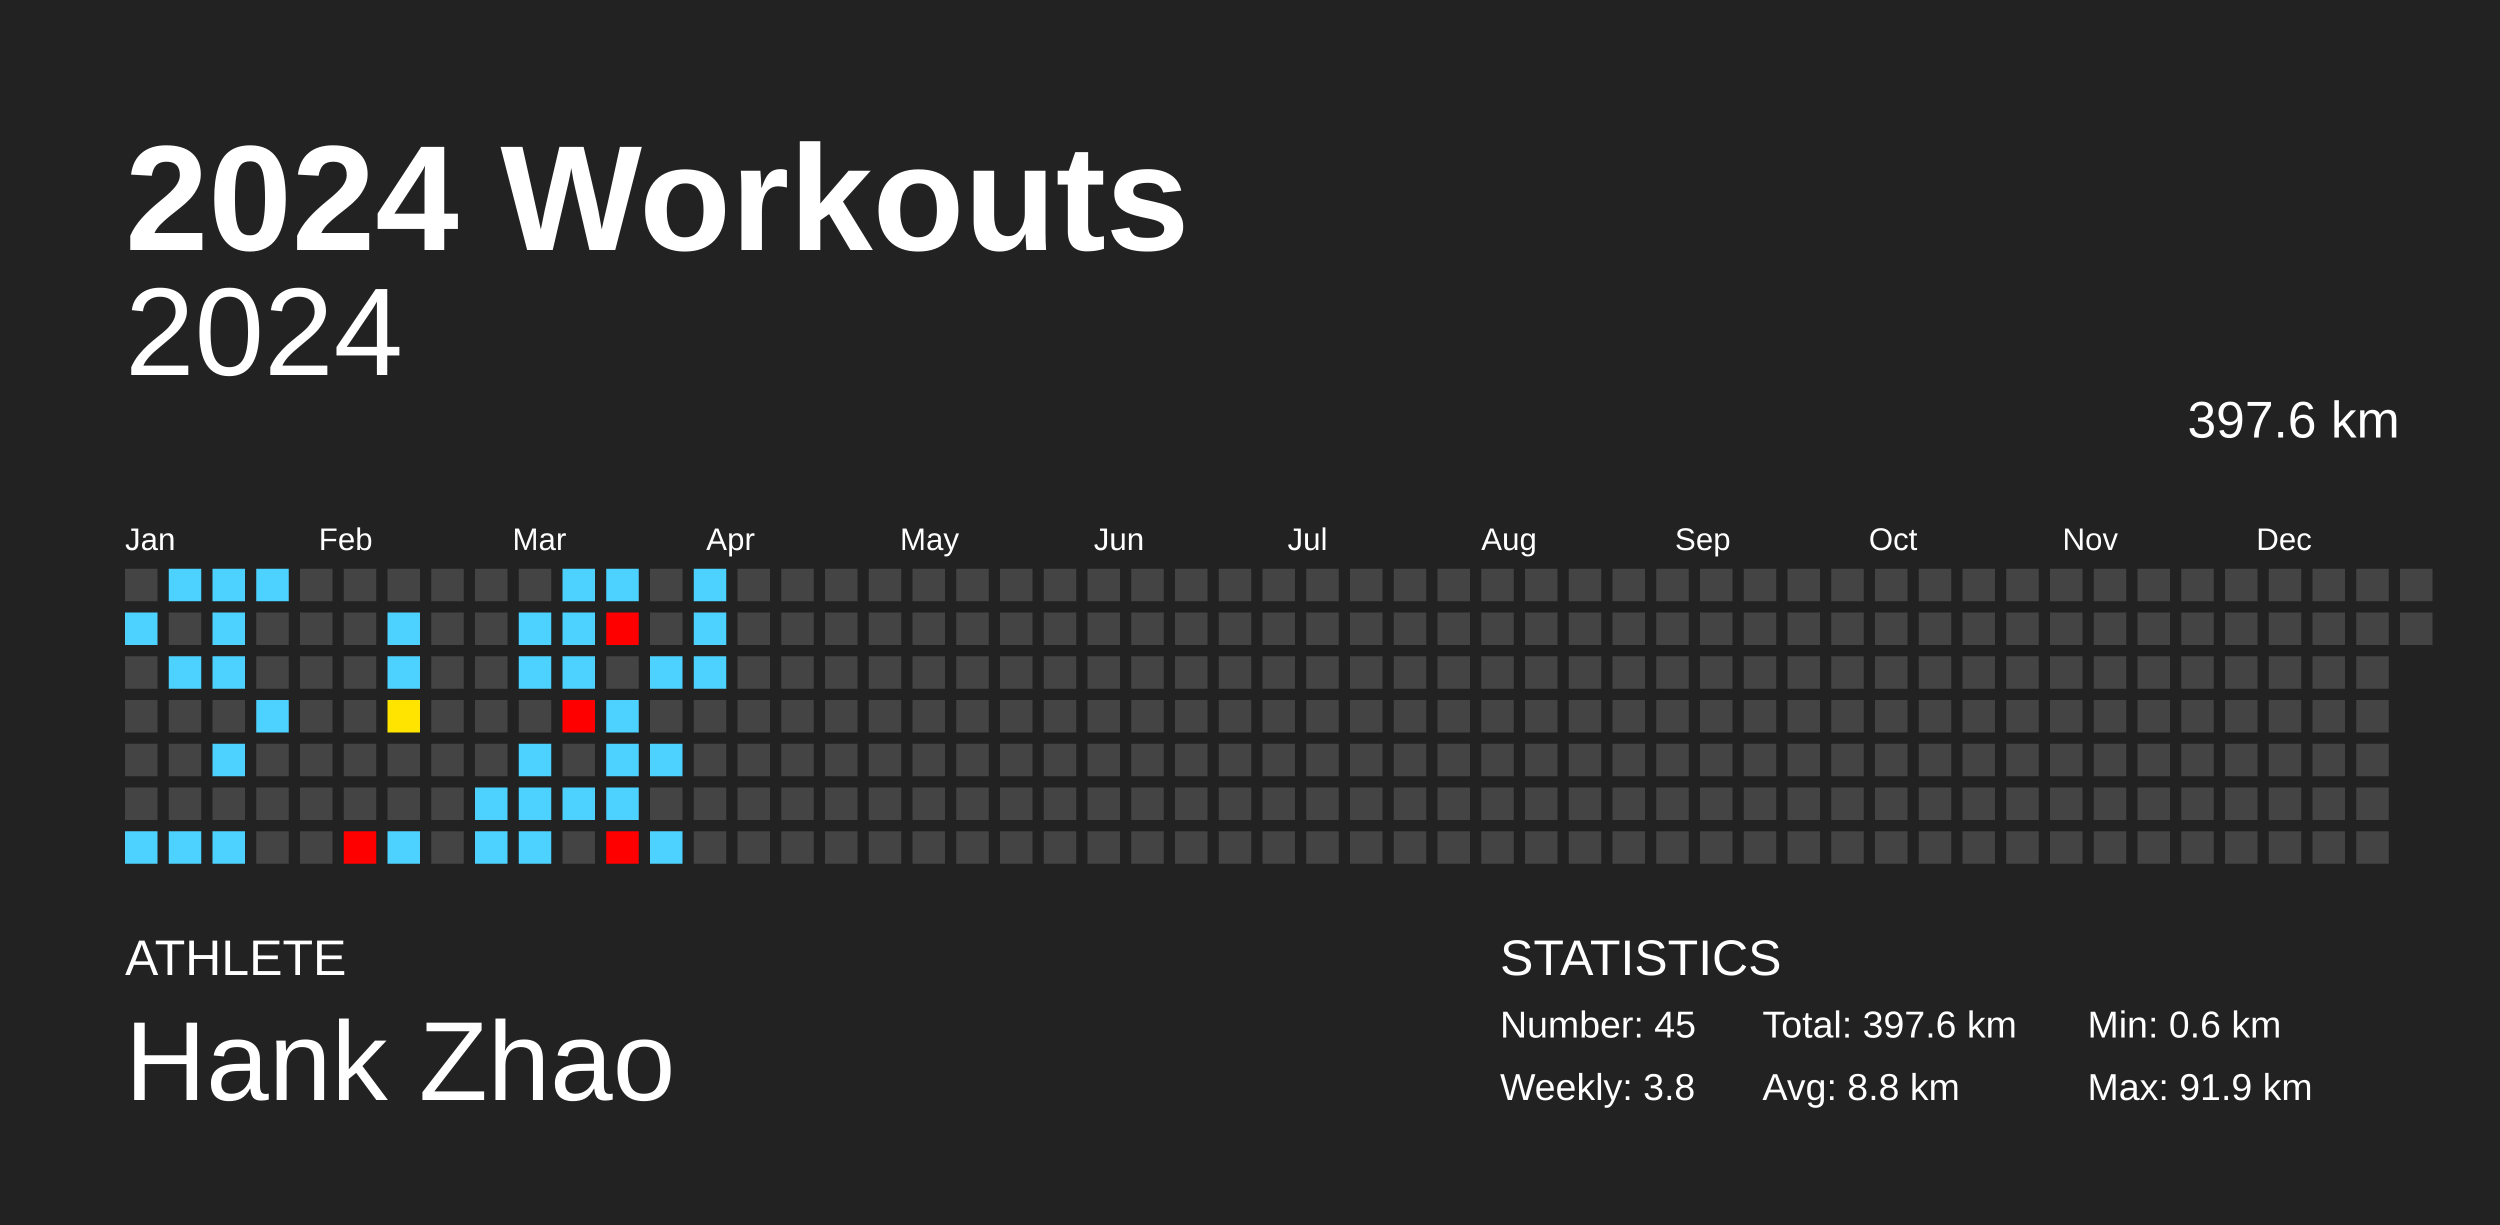
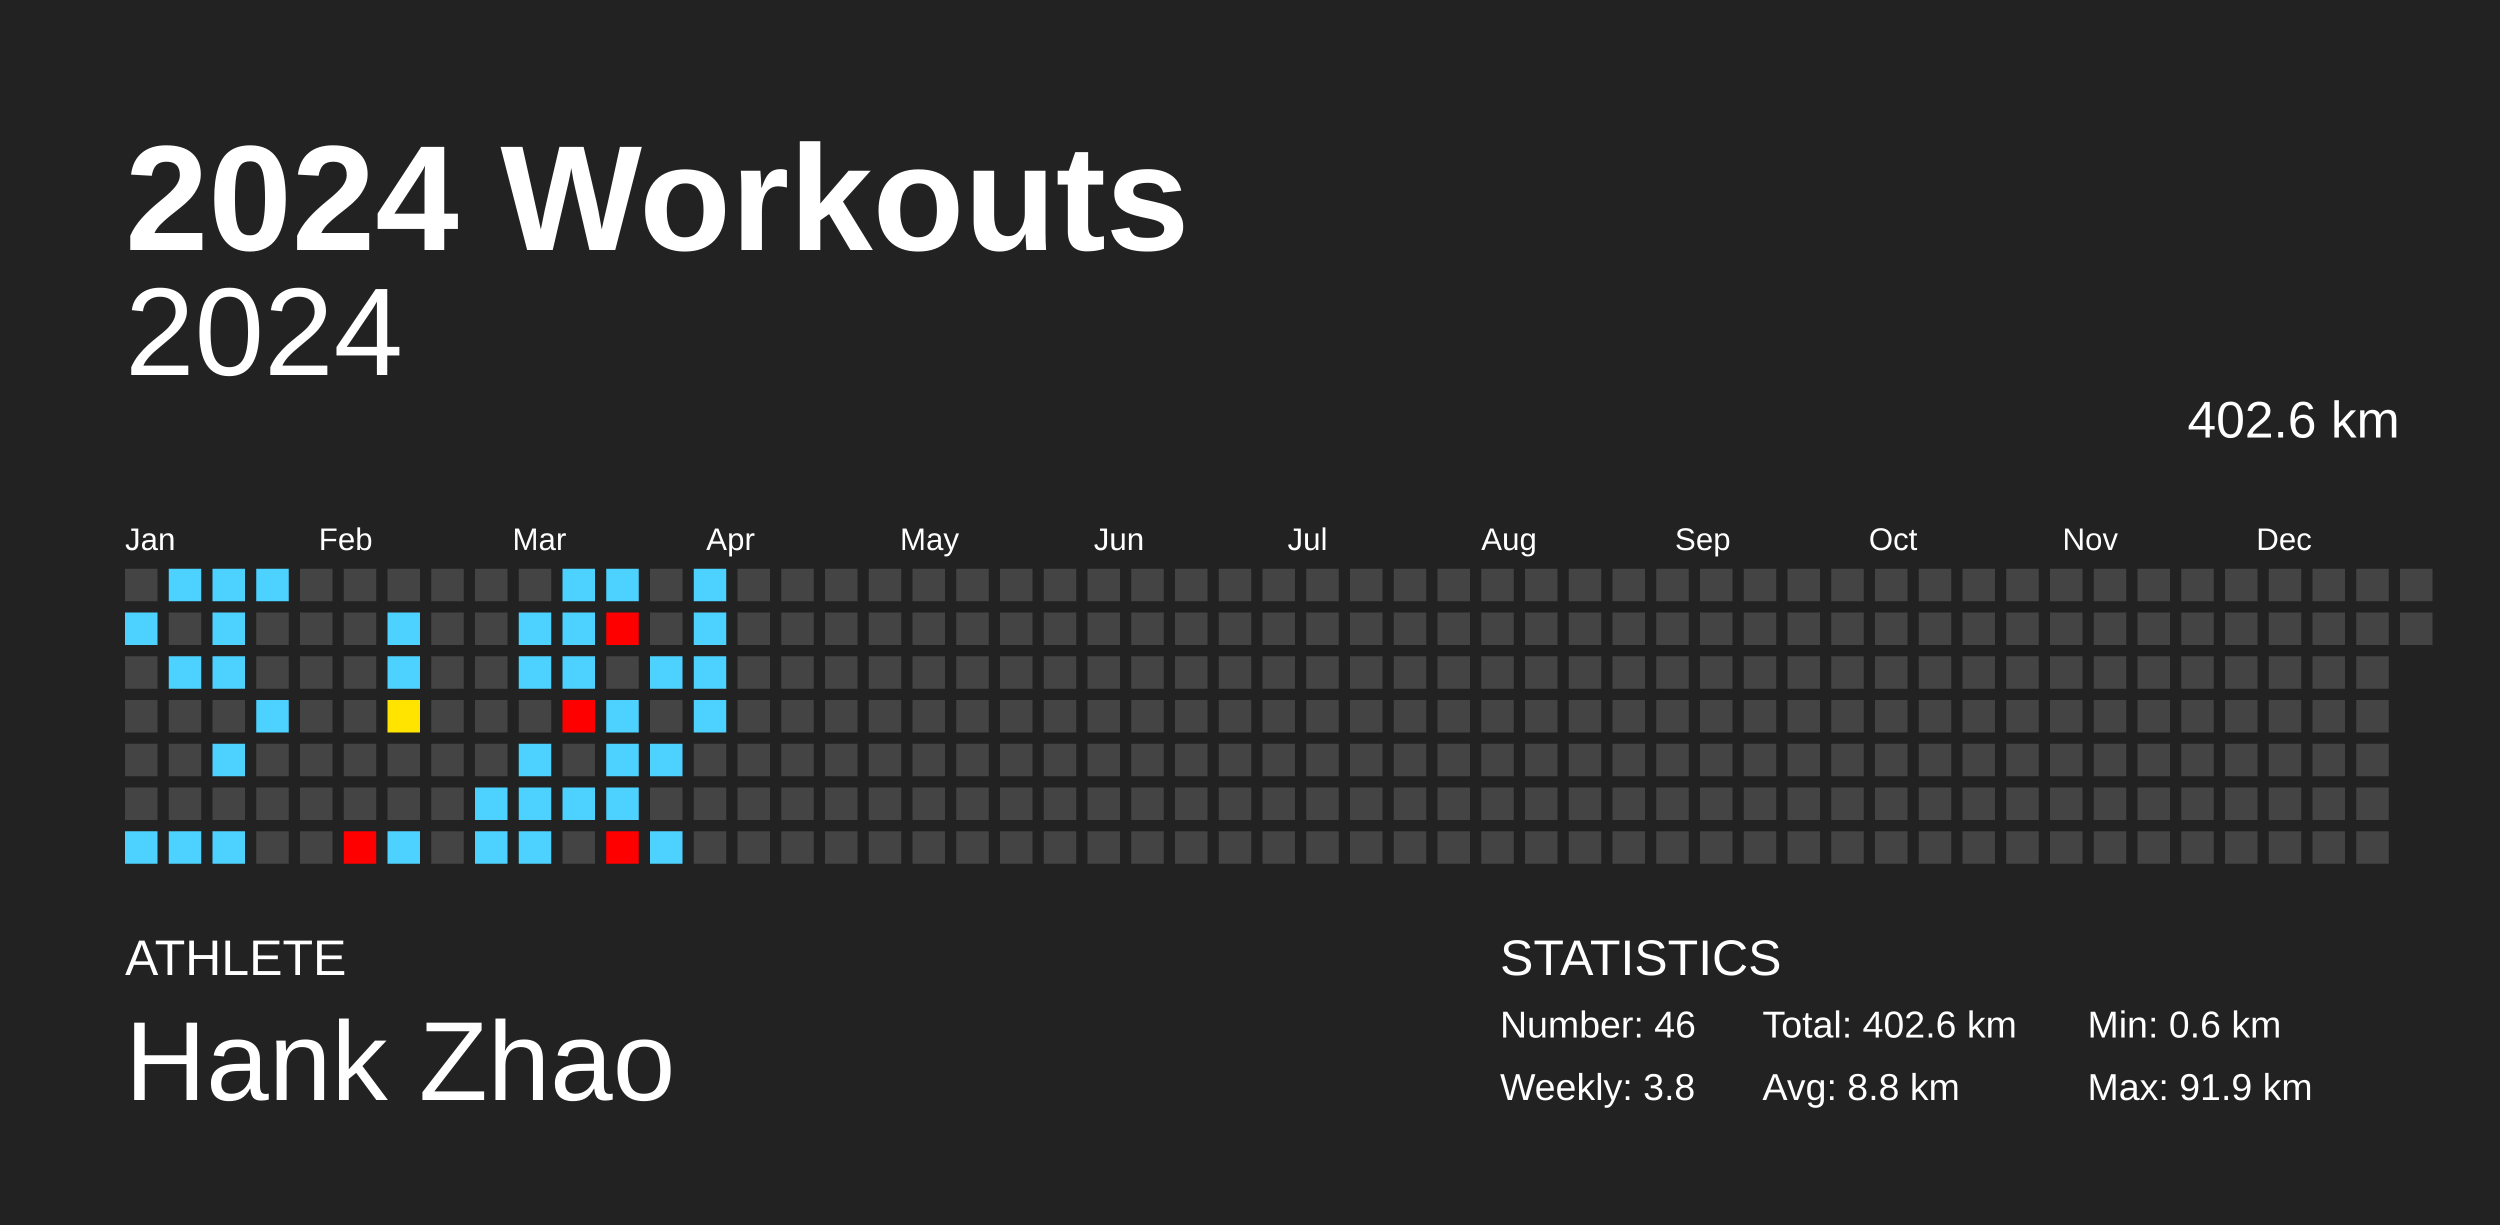
<svg xmlns="http://www.w3.org/2000/svg" baseProfile="full" height="98mm" version="1.1" viewBox="0,0,200,98" width="200mm">
  <defs />
  <rect fill="#222222" height="98" width="200" x="0" y="0" />
  <text fill="#FFFFFF" style="font-size:12px; font-family:Arial; font-weight:bold;" x="10" y="20">2024 Workouts</text>
  <text fill="#FFFFFF" style="font-size:4px; font-family:Arial" x="10" y="78">ATHLETE</text>
  <text fill="#FFFFFF" style="font-size:9px; font-family:Arial" x="10" y="88">Hank Zhao</text>
  <text fill="#FFFFFF" style="font-size:4px; font-family:Arial" x="120" y="78">STATISTICS</text>
-   <text fill="#FFFFFF" style="font-size:3px; font-family:Arial" x="120" y="83">Number: 45</text>
+   <text fill="#FFFFFF" style="font-size:3px; font-family:Arial" x="120" y="83">Number: 46</text>
  <text fill="#FFFFFF" style="font-size:3px; font-family:Arial" x="120" y="88">Weekly: 3.8</text>
-   <text fill="#FFFFFF" style="font-size:3px; font-family:Arial" x="141" y="83">Total: 397.6 km</text>
+   <text fill="#FFFFFF" style="font-size:3px; font-family:Arial" x="141" y="83">Total: 402.6 km</text>
  <text fill="#FFFFFF" style="font-size:3px; font-family:Arial" x="141" y="88">Avg: 8.8 km</text>
  <text fill="#FFFFFF" style="font-size:3px; font-family:Arial" x="167" y="83">Min: 0.6 km</text>
  <text fill="#FFFFFF" style="font-size:3px; font-family:Arial" x="167" y="88">Max: 91.9 km</text>
  <text alignment-baseline="hanging" fill="#FFFFFF" style="font-size:10.0px; font-family:Arial;" x="10" y="30">2024</text>
-   <text alignment-baseline="hanging" fill="#FFFFFF" style="font-size:4.125px; font-family:Arial;" x="175" y="35">397.6 km</text>
+   <text alignment-baseline="hanging" fill="#FFFFFF" style="font-size:4.125px; font-family:Arial;" x="175" y="35">402.6 km</text>
  <text fill="#FFFFFF" style="font-size:2.5px; font-family:Arial" x="10.0" y="44">Jan</text>
  <text fill="#FFFFFF" style="font-size:2.5px; font-family:Arial" x="25.5" y="44">Feb</text>
  <text fill="#FFFFFF" style="font-size:2.5px; font-family:Arial" x="41.0" y="44">Mar</text>
  <text fill="#FFFFFF" style="font-size:2.5px; font-family:Arial" x="56.5" y="44">Apr</text>
  <text fill="#FFFFFF" style="font-size:2.5px; font-family:Arial" x="72.0" y="44">May</text>
  <text fill="#FFFFFF" style="font-size:2.5px; font-family:Arial" x="87.5" y="44">Jun</text>
  <text fill="#FFFFFF" style="font-size:2.5px; font-family:Arial" x="103.0" y="44">Jul</text>
  <text fill="#FFFFFF" style="font-size:2.5px; font-family:Arial" x="118.5" y="44">Aug</text>
  <text fill="#FFFFFF" style="font-size:2.5px; font-family:Arial" x="134.0" y="44">Sep</text>
  <text fill="#FFFFFF" style="font-size:2.5px; font-family:Arial" x="149.5" y="44">Oct</text>
  <text fill="#FFFFFF" style="font-size:2.5px; font-family:Arial" x="165.0" y="44">Nov</text>
  <text fill="#FFFFFF" style="font-size:2.5px; font-family:Arial" x="180.5" y="44">Dec</text>
  <rect fill="#444444" height="2.6" width="2.6" x="10.0" y="45.5" />
  <rect fill="#4dd2ff" height="2.6" width="2.6" x="10.0" y="49.0" />
  <rect fill="#444444" height="2.6" width="2.6" x="10.0" y="52.5" />
  <rect fill="#444444" height="2.6" width="2.6" x="10.0" y="56.0" />
  <rect fill="#444444" height="2.6" width="2.6" x="10.0" y="59.5" />
  <rect fill="#444444" height="2.6" width="2.6" x="10.0" y="63.0" />
  <rect fill="#4dd2ff" height="2.6" width="2.6" x="10.0" y="66.5" />
  <rect fill="#4dd2ff" height="2.6" width="2.6" x="13.5" y="45.5" />
  <rect fill="#444444" height="2.6" width="2.6" x="13.5" y="49.0" />
  <rect fill="#4dd2ff" height="2.6" width="2.6" x="13.5" y="52.5" />
  <rect fill="#444444" height="2.6" width="2.6" x="13.5" y="56.0" />
  <rect fill="#444444" height="2.6" width="2.6" x="13.5" y="59.5" />
  <rect fill="#444444" height="2.6" width="2.6" x="13.5" y="63.0" />
  <rect fill="#4dd2ff" height="2.6" width="2.6" x="13.5" y="66.5" />
  <rect fill="#4dd2ff" height="2.6" width="2.6" x="17.0" y="45.5" />
  <rect fill="#4dd2ff" height="2.6" width="2.6" x="17.0" y="49.0" />
  <rect fill="#4dd2ff" height="2.6" width="2.6" x="17.0" y="52.5" />
  <rect fill="#444444" height="2.6" width="2.6" x="17.0" y="56.0" />
  <rect fill="#4dd2ff" height="2.6" width="2.6" x="17.0" y="59.5" />
  <rect fill="#444444" height="2.6" width="2.6" x="17.0" y="63.0" />
  <rect fill="#4dd2ff" height="2.6" width="2.6" x="17.0" y="66.5" />
  <rect fill="#4dd2ff" height="2.6" width="2.6" x="20.5" y="45.5" />
  <rect fill="#444444" height="2.6" width="2.6" x="20.5" y="49.0" />
  <rect fill="#444444" height="2.6" width="2.6" x="20.5" y="52.5" />
  <rect fill="#4dd2ff" height="2.6" width="2.6" x="20.5" y="56.0" />
  <rect fill="#444444" height="2.6" width="2.6" x="20.5" y="59.5" />
  <rect fill="#444444" height="2.6" width="2.6" x="20.5" y="63.0" />
  <rect fill="#444444" height="2.6" width="2.6" x="20.5" y="66.5" />
  <rect fill="#444444" height="2.6" width="2.6" x="24.0" y="45.5" />
  <rect fill="#444444" height="2.6" width="2.6" x="24.0" y="49.0" />
  <rect fill="#444444" height="2.6" width="2.6" x="24.0" y="52.5" />
  <rect fill="#444444" height="2.6" width="2.6" x="24.0" y="56.0" />
  <rect fill="#444444" height="2.6" width="2.6" x="24.0" y="59.5" />
  <rect fill="#444444" height="2.6" width="2.6" x="24.0" y="63.0" />
  <rect fill="#444444" height="2.6" width="2.6" x="24.0" y="66.5" />
  <rect fill="#444444" height="2.6" width="2.6" x="27.5" y="45.5" />
  <rect fill="#444444" height="2.6" width="2.6" x="27.5" y="49.0" />
  <rect fill="#444444" height="2.6" width="2.6" x="27.5" y="52.5" />
  <rect fill="#444444" height="2.6" width="2.6" x="27.5" y="56.0" />
  <rect fill="#444444" height="2.6" width="2.6" x="27.5" y="59.5" />
  <rect fill="#444444" height="2.6" width="2.6" x="27.5" y="63.0" />
  <rect fill="red" height="2.6" width="2.6" x="27.5" y="66.5" />
  <rect fill="#444444" height="2.6" width="2.6" x="31.0" y="45.5" />
  <rect fill="#4dd2ff" height="2.6" width="2.6" x="31.0" y="49.0" />
  <rect fill="#4dd2ff" height="2.6" width="2.6" x="31.0" y="52.5" />
  <rect fill="#ffe400" height="2.6" width="2.6" x="31.0" y="56.0" />
  <rect fill="#444444" height="2.6" width="2.6" x="31.0" y="59.5" />
  <rect fill="#444444" height="2.6" width="2.6" x="31.0" y="63.0" />
  <rect fill="#4dd2ff" height="2.6" width="2.6" x="31.0" y="66.5" />
  <rect fill="#444444" height="2.6" width="2.6" x="34.5" y="45.5" />
  <rect fill="#444444" height="2.6" width="2.6" x="34.5" y="49.0" />
  <rect fill="#444444" height="2.6" width="2.6" x="34.5" y="52.5" />
  <rect fill="#444444" height="2.6" width="2.6" x="34.5" y="56.0" />
  <rect fill="#444444" height="2.6" width="2.6" x="34.5" y="59.5" />
  <rect fill="#444444" height="2.6" width="2.6" x="34.5" y="63.0" />
  <rect fill="#444444" height="2.6" width="2.6" x="34.5" y="66.5" />
  <rect fill="#444444" height="2.6" width="2.6" x="38.0" y="45.5" />
  <rect fill="#444444" height="2.6" width="2.6" x="38.0" y="49.0" />
  <rect fill="#444444" height="2.6" width="2.6" x="38.0" y="52.5" />
  <rect fill="#444444" height="2.6" width="2.6" x="38.0" y="56.0" />
  <rect fill="#444444" height="2.6" width="2.6" x="38.0" y="59.5" />
  <rect fill="#4dd2ff" height="2.6" width="2.6" x="38.0" y="63.0" />
  <rect fill="#4dd2ff" height="2.6" width="2.6" x="38.0" y="66.5" />
  <rect fill="#444444" height="2.6" width="2.6" x="41.5" y="45.5" />
  <rect fill="#4dd2ff" height="2.6" width="2.6" x="41.5" y="49.0" />
  <rect fill="#4dd2ff" height="2.6" width="2.6" x="41.5" y="52.5" />
  <rect fill="#444444" height="2.6" width="2.6" x="41.5" y="56.0" />
  <rect fill="#4dd2ff" height="2.6" width="2.6" x="41.5" y="59.5" />
  <rect fill="#4dd2ff" height="2.6" width="2.6" x="41.5" y="63.0" />
  <rect fill="#4dd2ff" height="2.6" width="2.6" x="41.5" y="66.5" />
  <rect fill="#4dd2ff" height="2.6" width="2.6" x="45.0" y="45.5" />
  <rect fill="#4dd2ff" height="2.6" width="2.6" x="45.0" y="49.0" />
  <rect fill="#4dd2ff" height="2.6" width="2.6" x="45.0" y="52.5" />
  <rect fill="red" height="2.6" width="2.6" x="45.0" y="56.0" />
  <rect fill="#444444" height="2.6" width="2.6" x="45.0" y="59.5" />
  <rect fill="#4dd2ff" height="2.6" width="2.6" x="45.0" y="63.0" />
  <rect fill="#444444" height="2.6" width="2.6" x="45.0" y="66.5" />
  <rect fill="#4dd2ff" height="2.6" width="2.6" x="48.5" y="45.5" />
  <rect fill="red" height="2.6" width="2.6" x="48.5" y="49.0" />
  <rect fill="#444444" height="2.6" width="2.6" x="48.5" y="52.5" />
  <rect fill="#4dd2ff" height="2.6" width="2.6" x="48.5" y="56.0" />
  <rect fill="#4dd2ff" height="2.6" width="2.6" x="48.5" y="59.5" />
  <rect fill="#4dd2ff" height="2.6" width="2.6" x="48.5" y="63.0" />
  <rect fill="red" height="2.6" width="2.6" x="48.5" y="66.5" />
  <rect fill="#444444" height="2.6" width="2.6" x="52.0" y="45.5" />
  <rect fill="#444444" height="2.6" width="2.6" x="52.0" y="49.0" />
  <rect fill="#4dd2ff" height="2.6" width="2.6" x="52.0" y="52.5" />
  <rect fill="#444444" height="2.6" width="2.6" x="52.0" y="56.0" />
  <rect fill="#4dd2ff" height="2.6" width="2.6" x="52.0" y="59.5" />
  <rect fill="#444444" height="2.6" width="2.6" x="52.0" y="63.0" />
  <rect fill="#4dd2ff" height="2.6" width="2.6" x="52.0" y="66.5" />
  <rect fill="#4dd2ff" height="2.6" width="2.6" x="55.5" y="45.5" />
  <rect fill="#4dd2ff" height="2.6" width="2.6" x="55.5" y="49.0" />
  <rect fill="#4dd2ff" height="2.6" width="2.6" x="55.5" y="52.5" />
-   <rect fill="#444444" height="2.6" width="2.6" x="55.5" y="56.0" />
+   <rect fill="#4dd2ff" height="2.6" width="2.6" x="55.5" y="56.0" />
  <rect fill="#444444" height="2.6" width="2.6" x="55.5" y="59.5" />
  <rect fill="#444444" height="2.6" width="2.6" x="55.5" y="63.0" />
  <rect fill="#444444" height="2.6" width="2.6" x="55.5" y="66.5" />
  <rect fill="#444444" height="2.6" width="2.6" x="59.0" y="45.5" />
  <rect fill="#444444" height="2.6" width="2.6" x="59.0" y="49.0" />
  <rect fill="#444444" height="2.6" width="2.6" x="59.0" y="52.5" />
  <rect fill="#444444" height="2.6" width="2.6" x="59.0" y="56.0" />
  <rect fill="#444444" height="2.6" width="2.6" x="59.0" y="59.5" />
  <rect fill="#444444" height="2.6" width="2.6" x="59.0" y="63.0" />
  <rect fill="#444444" height="2.6" width="2.6" x="59.0" y="66.5" />
  <rect fill="#444444" height="2.6" width="2.6" x="62.5" y="45.5" />
  <rect fill="#444444" height="2.6" width="2.6" x="62.5" y="49.0" />
  <rect fill="#444444" height="2.6" width="2.6" x="62.5" y="52.5" />
  <rect fill="#444444" height="2.6" width="2.6" x="62.5" y="56.0" />
  <rect fill="#444444" height="2.6" width="2.6" x="62.5" y="59.5" />
  <rect fill="#444444" height="2.6" width="2.6" x="62.5" y="63.0" />
  <rect fill="#444444" height="2.6" width="2.6" x="62.5" y="66.5" />
  <rect fill="#444444" height="2.6" width="2.6" x="66.0" y="45.5" />
  <rect fill="#444444" height="2.6" width="2.6" x="66.0" y="49.0" />
  <rect fill="#444444" height="2.6" width="2.6" x="66.0" y="52.5" />
  <rect fill="#444444" height="2.6" width="2.6" x="66.0" y="56.0" />
  <rect fill="#444444" height="2.6" width="2.6" x="66.0" y="59.5" />
  <rect fill="#444444" height="2.6" width="2.6" x="66.0" y="63.0" />
  <rect fill="#444444" height="2.6" width="2.6" x="66.0" y="66.5" />
  <rect fill="#444444" height="2.6" width="2.6" x="69.5" y="45.5" />
  <rect fill="#444444" height="2.6" width="2.6" x="69.5" y="49.0" />
  <rect fill="#444444" height="2.6" width="2.6" x="69.5" y="52.5" />
  <rect fill="#444444" height="2.6" width="2.6" x="69.5" y="56.0" />
  <rect fill="#444444" height="2.6" width="2.6" x="69.5" y="59.5" />
  <rect fill="#444444" height="2.6" width="2.6" x="69.5" y="63.0" />
  <rect fill="#444444" height="2.6" width="2.6" x="69.5" y="66.5" />
  <rect fill="#444444" height="2.6" width="2.6" x="73.0" y="45.5" />
  <rect fill="#444444" height="2.6" width="2.6" x="73.0" y="49.0" />
  <rect fill="#444444" height="2.6" width="2.6" x="73.0" y="52.5" />
  <rect fill="#444444" height="2.6" width="2.6" x="73.0" y="56.0" />
  <rect fill="#444444" height="2.6" width="2.6" x="73.0" y="59.5" />
  <rect fill="#444444" height="2.6" width="2.6" x="73.0" y="63.0" />
  <rect fill="#444444" height="2.6" width="2.6" x="73.0" y="66.5" />
  <rect fill="#444444" height="2.6" width="2.6" x="76.5" y="45.5" />
  <rect fill="#444444" height="2.6" width="2.6" x="76.5" y="49.0" />
  <rect fill="#444444" height="2.6" width="2.6" x="76.5" y="52.5" />
  <rect fill="#444444" height="2.6" width="2.6" x="76.5" y="56.0" />
  <rect fill="#444444" height="2.6" width="2.6" x="76.5" y="59.5" />
  <rect fill="#444444" height="2.6" width="2.6" x="76.5" y="63.0" />
  <rect fill="#444444" height="2.6" width="2.6" x="76.5" y="66.5" />
  <rect fill="#444444" height="2.6" width="2.6" x="80.0" y="45.5" />
  <rect fill="#444444" height="2.6" width="2.6" x="80.0" y="49.0" />
  <rect fill="#444444" height="2.6" width="2.6" x="80.0" y="52.5" />
  <rect fill="#444444" height="2.6" width="2.6" x="80.0" y="56.0" />
  <rect fill="#444444" height="2.6" width="2.6" x="80.0" y="59.5" />
  <rect fill="#444444" height="2.6" width="2.6" x="80.0" y="63.0" />
  <rect fill="#444444" height="2.6" width="2.6" x="80.0" y="66.5" />
  <rect fill="#444444" height="2.6" width="2.6" x="83.5" y="45.5" />
  <rect fill="#444444" height="2.6" width="2.6" x="83.5" y="49.0" />
  <rect fill="#444444" height="2.6" width="2.6" x="83.5" y="52.5" />
  <rect fill="#444444" height="2.6" width="2.6" x="83.5" y="56.0" />
  <rect fill="#444444" height="2.6" width="2.6" x="83.5" y="59.5" />
  <rect fill="#444444" height="2.6" width="2.6" x="83.5" y="63.0" />
  <rect fill="#444444" height="2.6" width="2.6" x="83.5" y="66.5" />
  <rect fill="#444444" height="2.6" width="2.6" x="87.0" y="45.5" />
  <rect fill="#444444" height="2.6" width="2.6" x="87.0" y="49.0" />
  <rect fill="#444444" height="2.6" width="2.6" x="87.0" y="52.5" />
  <rect fill="#444444" height="2.6" width="2.6" x="87.0" y="56.0" />
  <rect fill="#444444" height="2.6" width="2.6" x="87.0" y="59.5" />
  <rect fill="#444444" height="2.6" width="2.6" x="87.0" y="63.0" />
  <rect fill="#444444" height="2.6" width="2.6" x="87.0" y="66.5" />
  <rect fill="#444444" height="2.6" width="2.6" x="90.5" y="45.5" />
  <rect fill="#444444" height="2.6" width="2.6" x="90.5" y="49.0" />
  <rect fill="#444444" height="2.6" width="2.6" x="90.5" y="52.5" />
  <rect fill="#444444" height="2.6" width="2.6" x="90.5" y="56.0" />
  <rect fill="#444444" height="2.6" width="2.6" x="90.5" y="59.5" />
  <rect fill="#444444" height="2.6" width="2.6" x="90.5" y="63.0" />
  <rect fill="#444444" height="2.6" width="2.6" x="90.5" y="66.5" />
  <rect fill="#444444" height="2.6" width="2.6" x="94.0" y="45.5" />
  <rect fill="#444444" height="2.6" width="2.6" x="94.0" y="49.0" />
  <rect fill="#444444" height="2.6" width="2.6" x="94.0" y="52.5" />
  <rect fill="#444444" height="2.6" width="2.6" x="94.0" y="56.0" />
  <rect fill="#444444" height="2.6" width="2.6" x="94.0" y="59.5" />
  <rect fill="#444444" height="2.6" width="2.6" x="94.0" y="63.0" />
  <rect fill="#444444" height="2.6" width="2.6" x="94.0" y="66.5" />
  <rect fill="#444444" height="2.6" width="2.6" x="97.5" y="45.5" />
  <rect fill="#444444" height="2.6" width="2.6" x="97.5" y="49.0" />
  <rect fill="#444444" height="2.6" width="2.6" x="97.5" y="52.5" />
  <rect fill="#444444" height="2.6" width="2.6" x="97.5" y="56.0" />
  <rect fill="#444444" height="2.6" width="2.6" x="97.5" y="59.5" />
  <rect fill="#444444" height="2.6" width="2.6" x="97.5" y="63.0" />
  <rect fill="#444444" height="2.6" width="2.6" x="97.5" y="66.5" />
  <rect fill="#444444" height="2.6" width="2.6" x="101.0" y="45.5" />
  <rect fill="#444444" height="2.6" width="2.6" x="101.0" y="49.0" />
  <rect fill="#444444" height="2.6" width="2.6" x="101.0" y="52.5" />
  <rect fill="#444444" height="2.6" width="2.6" x="101.0" y="56.0" />
  <rect fill="#444444" height="2.6" width="2.6" x="101.0" y="59.5" />
  <rect fill="#444444" height="2.6" width="2.6" x="101.0" y="63.0" />
  <rect fill="#444444" height="2.6" width="2.6" x="101.0" y="66.5" />
  <rect fill="#444444" height="2.6" width="2.6" x="104.5" y="45.5" />
  <rect fill="#444444" height="2.6" width="2.6" x="104.5" y="49.0" />
  <rect fill="#444444" height="2.6" width="2.6" x="104.5" y="52.5" />
  <rect fill="#444444" height="2.6" width="2.6" x="104.5" y="56.0" />
  <rect fill="#444444" height="2.6" width="2.6" x="104.5" y="59.5" />
  <rect fill="#444444" height="2.6" width="2.6" x="104.5" y="63.0" />
  <rect fill="#444444" height="2.6" width="2.6" x="104.5" y="66.5" />
  <rect fill="#444444" height="2.6" width="2.6" x="108.0" y="45.5" />
  <rect fill="#444444" height="2.6" width="2.6" x="108.0" y="49.0" />
  <rect fill="#444444" height="2.6" width="2.6" x="108.0" y="52.5" />
  <rect fill="#444444" height="2.6" width="2.6" x="108.0" y="56.0" />
  <rect fill="#444444" height="2.6" width="2.6" x="108.0" y="59.5" />
  <rect fill="#444444" height="2.6" width="2.6" x="108.0" y="63.0" />
  <rect fill="#444444" height="2.6" width="2.6" x="108.0" y="66.5" />
  <rect fill="#444444" height="2.6" width="2.6" x="111.5" y="45.5" />
  <rect fill="#444444" height="2.6" width="2.6" x="111.5" y="49.0" />
  <rect fill="#444444" height="2.6" width="2.6" x="111.5" y="52.5" />
  <rect fill="#444444" height="2.6" width="2.6" x="111.5" y="56.0" />
  <rect fill="#444444" height="2.6" width="2.6" x="111.5" y="59.5" />
  <rect fill="#444444" height="2.6" width="2.6" x="111.5" y="63.0" />
  <rect fill="#444444" height="2.6" width="2.6" x="111.5" y="66.5" />
  <rect fill="#444444" height="2.6" width="2.6" x="115.0" y="45.5" />
  <rect fill="#444444" height="2.6" width="2.6" x="115.0" y="49.0" />
  <rect fill="#444444" height="2.6" width="2.6" x="115.0" y="52.5" />
  <rect fill="#444444" height="2.6" width="2.6" x="115.0" y="56.0" />
  <rect fill="#444444" height="2.6" width="2.6" x="115.0" y="59.5" />
  <rect fill="#444444" height="2.6" width="2.6" x="115.0" y="63.0" />
  <rect fill="#444444" height="2.6" width="2.6" x="115.0" y="66.5" />
  <rect fill="#444444" height="2.6" width="2.6" x="118.5" y="45.5" />
  <rect fill="#444444" height="2.6" width="2.6" x="118.5" y="49.0" />
  <rect fill="#444444" height="2.6" width="2.6" x="118.5" y="52.5" />
  <rect fill="#444444" height="2.6" width="2.6" x="118.5" y="56.0" />
  <rect fill="#444444" height="2.6" width="2.6" x="118.5" y="59.5" />
  <rect fill="#444444" height="2.6" width="2.6" x="118.5" y="63.0" />
  <rect fill="#444444" height="2.6" width="2.6" x="118.5" y="66.5" />
  <rect fill="#444444" height="2.6" width="2.6" x="122.0" y="45.5" />
  <rect fill="#444444" height="2.6" width="2.6" x="122.0" y="49.0" />
  <rect fill="#444444" height="2.6" width="2.6" x="122.0" y="52.5" />
  <rect fill="#444444" height="2.6" width="2.6" x="122.0" y="56.0" />
  <rect fill="#444444" height="2.6" width="2.6" x="122.0" y="59.5" />
  <rect fill="#444444" height="2.6" width="2.6" x="122.0" y="63.0" />
  <rect fill="#444444" height="2.6" width="2.6" x="122.0" y="66.5" />
  <rect fill="#444444" height="2.6" width="2.6" x="125.5" y="45.5" />
  <rect fill="#444444" height="2.6" width="2.6" x="125.5" y="49.0" />
  <rect fill="#444444" height="2.6" width="2.6" x="125.5" y="52.5" />
  <rect fill="#444444" height="2.6" width="2.6" x="125.5" y="56.0" />
  <rect fill="#444444" height="2.6" width="2.6" x="125.5" y="59.5" />
  <rect fill="#444444" height="2.6" width="2.6" x="125.5" y="63.0" />
  <rect fill="#444444" height="2.6" width="2.6" x="125.5" y="66.5" />
  <rect fill="#444444" height="2.6" width="2.6" x="129.0" y="45.5" />
  <rect fill="#444444" height="2.6" width="2.6" x="129.0" y="49.0" />
  <rect fill="#444444" height="2.6" width="2.6" x="129.0" y="52.5" />
  <rect fill="#444444" height="2.6" width="2.6" x="129.0" y="56.0" />
  <rect fill="#444444" height="2.6" width="2.6" x="129.0" y="59.5" />
  <rect fill="#444444" height="2.6" width="2.6" x="129.0" y="63.0" />
  <rect fill="#444444" height="2.6" width="2.6" x="129.0" y="66.5" />
  <rect fill="#444444" height="2.6" width="2.6" x="132.5" y="45.5" />
  <rect fill="#444444" height="2.6" width="2.6" x="132.5" y="49.0" />
  <rect fill="#444444" height="2.6" width="2.6" x="132.5" y="52.5" />
  <rect fill="#444444" height="2.6" width="2.6" x="132.5" y="56.0" />
  <rect fill="#444444" height="2.6" width="2.6" x="132.5" y="59.5" />
  <rect fill="#444444" height="2.6" width="2.6" x="132.5" y="63.0" />
  <rect fill="#444444" height="2.6" width="2.6" x="132.5" y="66.5" />
  <rect fill="#444444" height="2.6" width="2.6" x="136.0" y="45.5" />
  <rect fill="#444444" height="2.6" width="2.6" x="136.0" y="49.0" />
  <rect fill="#444444" height="2.6" width="2.6" x="136.0" y="52.5" />
  <rect fill="#444444" height="2.6" width="2.6" x="136.0" y="56.0" />
  <rect fill="#444444" height="2.6" width="2.6" x="136.0" y="59.5" />
  <rect fill="#444444" height="2.6" width="2.6" x="136.0" y="63.0" />
  <rect fill="#444444" height="2.6" width="2.6" x="136.0" y="66.5" />
  <rect fill="#444444" height="2.6" width="2.6" x="139.5" y="45.5" />
  <rect fill="#444444" height="2.6" width="2.6" x="139.5" y="49.0" />
  <rect fill="#444444" height="2.6" width="2.6" x="139.5" y="52.5" />
  <rect fill="#444444" height="2.6" width="2.6" x="139.5" y="56.0" />
  <rect fill="#444444" height="2.6" width="2.6" x="139.5" y="59.5" />
  <rect fill="#444444" height="2.6" width="2.6" x="139.5" y="63.0" />
  <rect fill="#444444" height="2.6" width="2.6" x="139.5" y="66.5" />
  <rect fill="#444444" height="2.6" width="2.6" x="143.0" y="45.5" />
  <rect fill="#444444" height="2.6" width="2.6" x="143.0" y="49.0" />
  <rect fill="#444444" height="2.6" width="2.6" x="143.0" y="52.5" />
  <rect fill="#444444" height="2.6" width="2.6" x="143.0" y="56.0" />
  <rect fill="#444444" height="2.6" width="2.6" x="143.0" y="59.5" />
  <rect fill="#444444" height="2.6" width="2.6" x="143.0" y="63.0" />
  <rect fill="#444444" height="2.6" width="2.6" x="143.0" y="66.5" />
  <rect fill="#444444" height="2.6" width="2.6" x="146.5" y="45.5" />
  <rect fill="#444444" height="2.6" width="2.6" x="146.5" y="49.0" />
  <rect fill="#444444" height="2.6" width="2.6" x="146.5" y="52.5" />
  <rect fill="#444444" height="2.6" width="2.6" x="146.5" y="56.0" />
  <rect fill="#444444" height="2.6" width="2.6" x="146.5" y="59.5" />
  <rect fill="#444444" height="2.6" width="2.6" x="146.5" y="63.0" />
  <rect fill="#444444" height="2.6" width="2.6" x="146.5" y="66.5" />
  <rect fill="#444444" height="2.6" width="2.6" x="150.0" y="45.5" />
  <rect fill="#444444" height="2.6" width="2.6" x="150.0" y="49.0" />
  <rect fill="#444444" height="2.6" width="2.6" x="150.0" y="52.5" />
  <rect fill="#444444" height="2.6" width="2.6" x="150.0" y="56.0" />
  <rect fill="#444444" height="2.6" width="2.6" x="150.0" y="59.5" />
  <rect fill="#444444" height="2.6" width="2.6" x="150.0" y="63.0" />
  <rect fill="#444444" height="2.6" width="2.6" x="150.0" y="66.5" />
  <rect fill="#444444" height="2.6" width="2.6" x="153.5" y="45.5" />
  <rect fill="#444444" height="2.6" width="2.6" x="153.5" y="49.0" />
  <rect fill="#444444" height="2.6" width="2.6" x="153.5" y="52.5" />
  <rect fill="#444444" height="2.6" width="2.6" x="153.5" y="56.0" />
  <rect fill="#444444" height="2.6" width="2.6" x="153.5" y="59.5" />
  <rect fill="#444444" height="2.6" width="2.6" x="153.5" y="63.0" />
  <rect fill="#444444" height="2.6" width="2.6" x="153.5" y="66.5" />
  <rect fill="#444444" height="2.6" width="2.6" x="157.0" y="45.5" />
  <rect fill="#444444" height="2.6" width="2.6" x="157.0" y="49.0" />
  <rect fill="#444444" height="2.6" width="2.6" x="157.0" y="52.5" />
  <rect fill="#444444" height="2.6" width="2.6" x="157.0" y="56.0" />
  <rect fill="#444444" height="2.6" width="2.6" x="157.0" y="59.5" />
  <rect fill="#444444" height="2.6" width="2.6" x="157.0" y="63.0" />
  <rect fill="#444444" height="2.6" width="2.6" x="157.0" y="66.5" />
  <rect fill="#444444" height="2.6" width="2.6" x="160.5" y="45.5" />
  <rect fill="#444444" height="2.6" width="2.6" x="160.5" y="49.0" />
  <rect fill="#444444" height="2.6" width="2.6" x="160.5" y="52.5" />
  <rect fill="#444444" height="2.6" width="2.6" x="160.5" y="56.0" />
  <rect fill="#444444" height="2.6" width="2.6" x="160.5" y="59.5" />
  <rect fill="#444444" height="2.6" width="2.6" x="160.5" y="63.0" />
  <rect fill="#444444" height="2.6" width="2.6" x="160.5" y="66.5" />
  <rect fill="#444444" height="2.6" width="2.6" x="164.0" y="45.5" />
  <rect fill="#444444" height="2.6" width="2.6" x="164.0" y="49.0" />
  <rect fill="#444444" height="2.6" width="2.6" x="164.0" y="52.5" />
  <rect fill="#444444" height="2.6" width="2.6" x="164.0" y="56.0" />
  <rect fill="#444444" height="2.6" width="2.6" x="164.0" y="59.5" />
  <rect fill="#444444" height="2.6" width="2.6" x="164.0" y="63.0" />
  <rect fill="#444444" height="2.6" width="2.6" x="164.0" y="66.5" />
  <rect fill="#444444" height="2.6" width="2.6" x="167.5" y="45.5" />
  <rect fill="#444444" height="2.6" width="2.6" x="167.5" y="49.0" />
  <rect fill="#444444" height="2.6" width="2.6" x="167.5" y="52.5" />
  <rect fill="#444444" height="2.6" width="2.6" x="167.5" y="56.0" />
  <rect fill="#444444" height="2.6" width="2.6" x="167.5" y="59.5" />
  <rect fill="#444444" height="2.6" width="2.6" x="167.5" y="63.0" />
  <rect fill="#444444" height="2.6" width="2.6" x="167.5" y="66.5" />
  <rect fill="#444444" height="2.6" width="2.6" x="171.0" y="45.5" />
  <rect fill="#444444" height="2.6" width="2.6" x="171.0" y="49.0" />
  <rect fill="#444444" height="2.6" width="2.6" x="171.0" y="52.5" />
  <rect fill="#444444" height="2.6" width="2.6" x="171.0" y="56.0" />
  <rect fill="#444444" height="2.6" width="2.6" x="171.0" y="59.5" />
  <rect fill="#444444" height="2.6" width="2.6" x="171.0" y="63.0" />
  <rect fill="#444444" height="2.6" width="2.6" x="171.0" y="66.5" />
  <rect fill="#444444" height="2.6" width="2.6" x="174.5" y="45.5" />
  <rect fill="#444444" height="2.6" width="2.6" x="174.5" y="49.0" />
  <rect fill="#444444" height="2.6" width="2.6" x="174.5" y="52.5" />
  <rect fill="#444444" height="2.6" width="2.6" x="174.5" y="56.0" />
  <rect fill="#444444" height="2.6" width="2.6" x="174.5" y="59.5" />
  <rect fill="#444444" height="2.6" width="2.6" x="174.5" y="63.0" />
  <rect fill="#444444" height="2.6" width="2.6" x="174.5" y="66.5" />
  <rect fill="#444444" height="2.6" width="2.6" x="178.0" y="45.5" />
  <rect fill="#444444" height="2.6" width="2.6" x="178.0" y="49.0" />
  <rect fill="#444444" height="2.6" width="2.6" x="178.0" y="52.5" />
  <rect fill="#444444" height="2.6" width="2.6" x="178.0" y="56.0" />
  <rect fill="#444444" height="2.6" width="2.6" x="178.0" y="59.5" />
  <rect fill="#444444" height="2.6" width="2.6" x="178.0" y="63.0" />
  <rect fill="#444444" height="2.6" width="2.6" x="178.0" y="66.5" />
  <rect fill="#444444" height="2.6" width="2.6" x="181.5" y="45.5" />
  <rect fill="#444444" height="2.6" width="2.6" x="181.5" y="49.0" />
  <rect fill="#444444" height="2.6" width="2.6" x="181.5" y="52.5" />
  <rect fill="#444444" height="2.6" width="2.6" x="181.5" y="56.0" />
  <rect fill="#444444" height="2.6" width="2.6" x="181.5" y="59.5" />
  <rect fill="#444444" height="2.6" width="2.6" x="181.5" y="63.0" />
  <rect fill="#444444" height="2.6" width="2.6" x="181.5" y="66.5" />
  <rect fill="#444444" height="2.6" width="2.6" x="185.0" y="45.5" />
  <rect fill="#444444" height="2.6" width="2.6" x="185.0" y="49.0" />
  <rect fill="#444444" height="2.6" width="2.6" x="185.0" y="52.5" />
  <rect fill="#444444" height="2.6" width="2.6" x="185.0" y="56.0" />
  <rect fill="#444444" height="2.6" width="2.6" x="185.0" y="59.5" />
  <rect fill="#444444" height="2.6" width="2.6" x="185.0" y="63.0" />
  <rect fill="#444444" height="2.6" width="2.6" x="185.0" y="66.5" />
  <rect fill="#444444" height="2.6" width="2.6" x="188.5" y="45.5" />
  <rect fill="#444444" height="2.6" width="2.6" x="188.5" y="49.0" />
  <rect fill="#444444" height="2.6" width="2.6" x="188.5" y="52.5" />
  <rect fill="#444444" height="2.6" width="2.6" x="188.5" y="56.0" />
  <rect fill="#444444" height="2.6" width="2.6" x="188.5" y="59.5" />
  <rect fill="#444444" height="2.6" width="2.6" x="188.5" y="63.0" />
  <rect fill="#444444" height="2.6" width="2.6" x="188.5" y="66.5" />
  <rect fill="#444444" height="2.6" width="2.6" x="192.0" y="45.5" />
  <rect fill="#444444" height="2.6" width="2.6" x="192.0" y="49.0" />
</svg>
